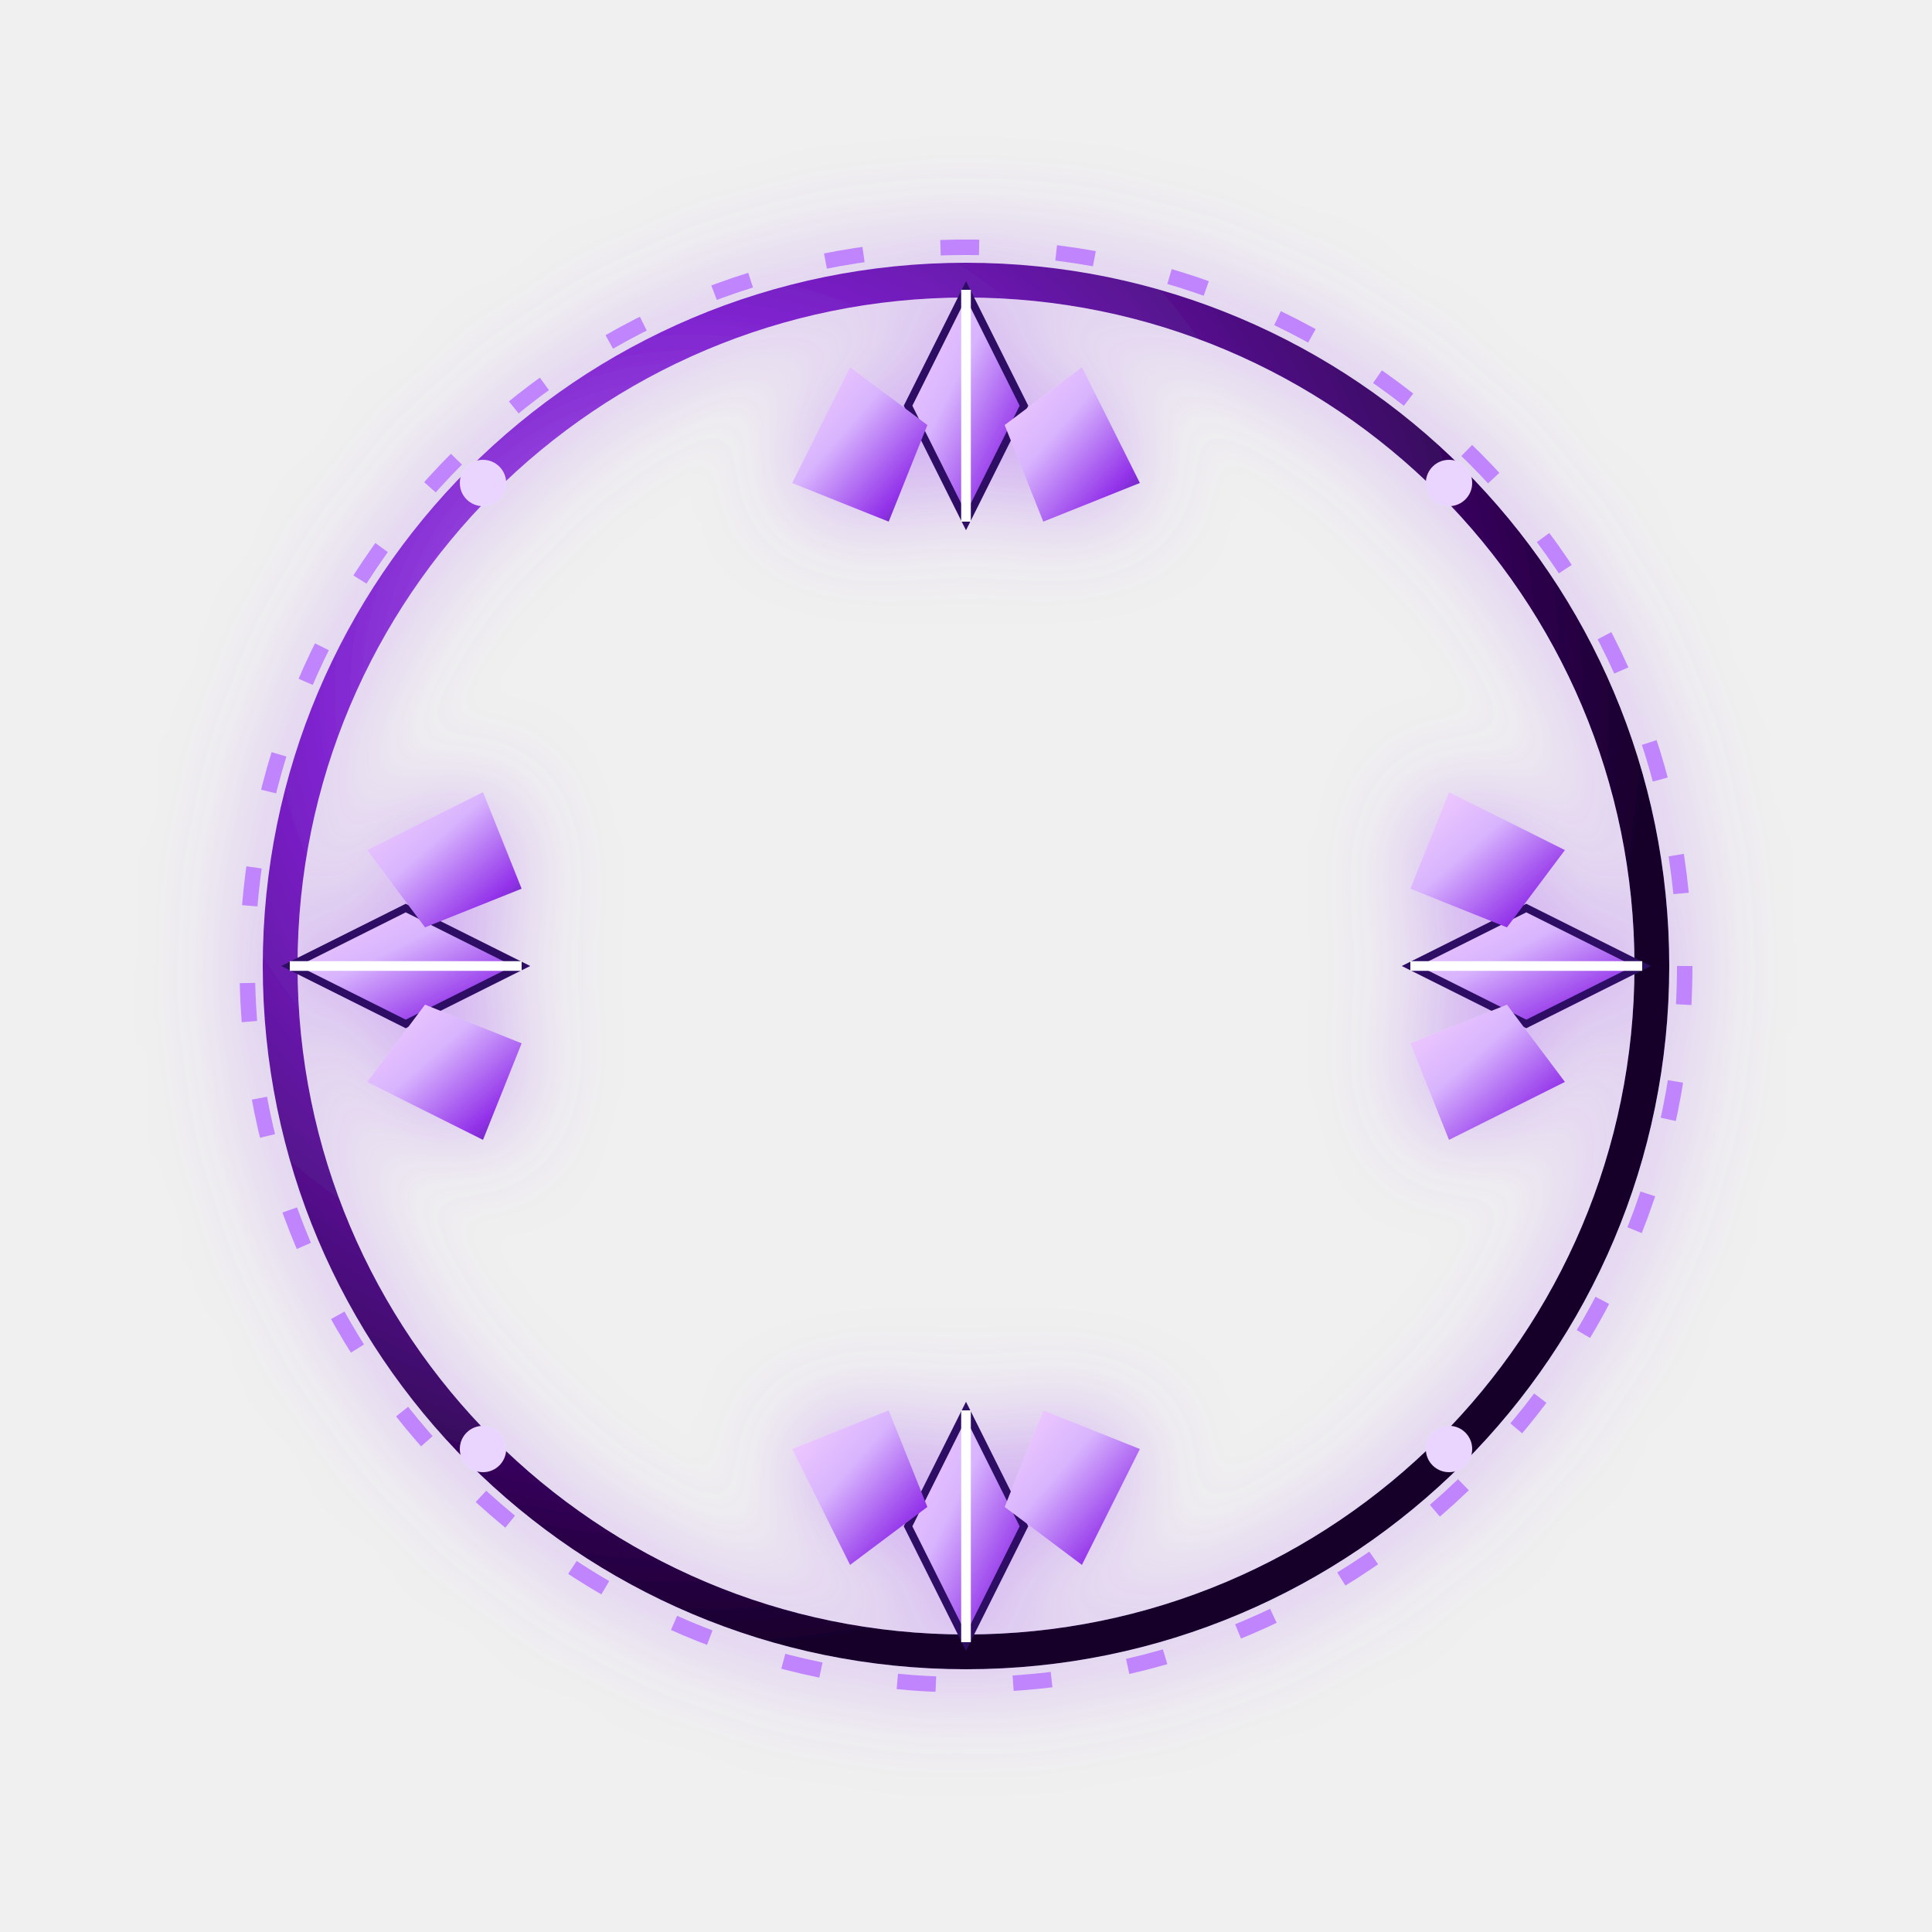
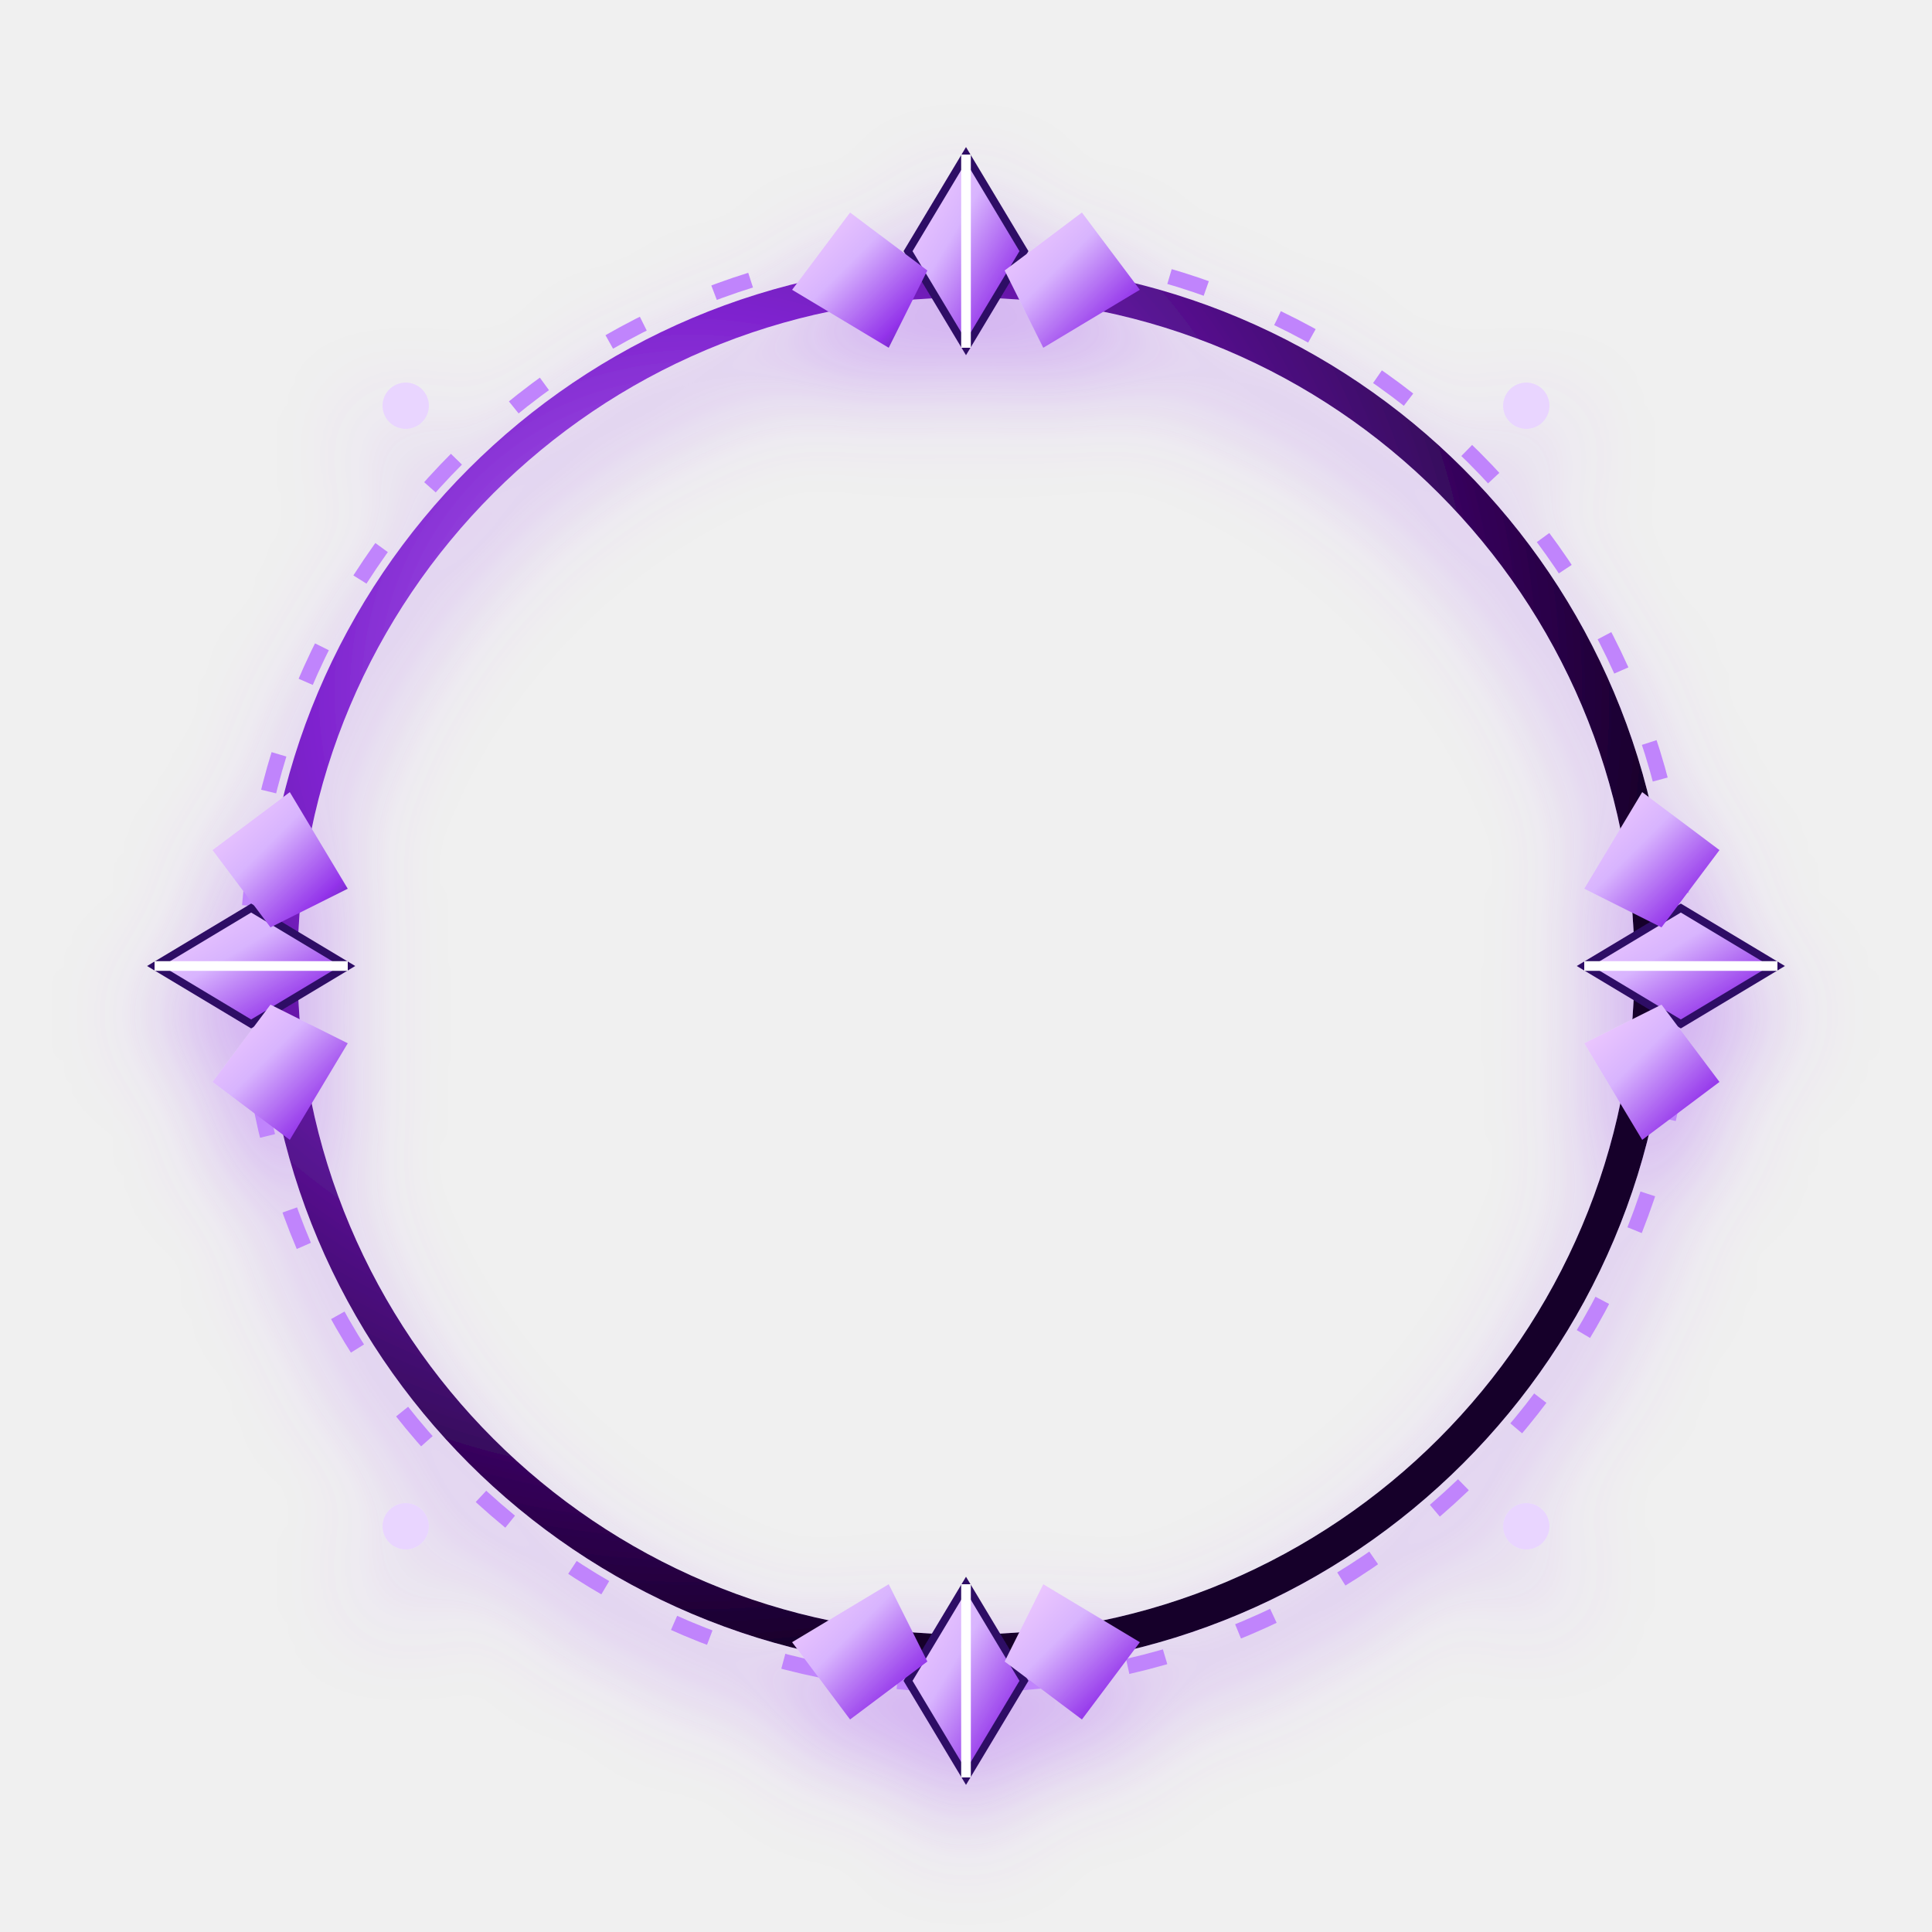
<svg xmlns="http://www.w3.org/2000/svg" viewBox="0 0 100 100" fill="none">
  <defs>
    <radialGradient id="voidRingGrad" cx="30%" cy="30%" r="70%">
      <stop offset="0%" stop-color="#c084fc" />
      <stop offset="40%" stop-color="#7e22ce" />
      <stop offset="80%" stop-color="#3b0764" />
      <stop offset="100%" stop-color="#18022b" />
    </radialGradient>
    <linearGradient id="crystalFacet" x1="0" y1="0" x2="1" y2="1">
      <stop offset="0%" stop-color="#f5d0fe" />
      <stop offset="40%" stop-color="#d8b4fe" />
      <stop offset="80%" stop-color="#9333ea" />
      <stop offset="100%" stop-color="#4c1d95" />
    </linearGradient>
    <filter id="voidCalmShadow" x="-20%" y="-20%" width="140%" height="140%">
      <feDropShadow dx="0" dy="1.5" stdDeviation="1.5" flood-color="#000" flood-opacity="0.85" />
-       <feDropShadow dx="0" dy="0" stdDeviation="2.5" flood-color="#a855f7" flood-opacity="0.5" />
+       <feDropShadow dx="0" dy="2.5" stdDeviation="2.5" flood-color="#a855f7" flood-opacity="0.5" />
    </filter>
  </defs>
  <g filter="url(#voidCalmShadow)">
    <circle cx="50" cy="50" r="35.5" stroke="url(#voidRingGrad)" stroke-width="1.8" />
    <circle cx="50" cy="50" r="37.2" stroke="#c084fc" stroke-width="0.8" stroke-dasharray="2 4" />
    <g>
-       <polygon points="50,15 47,21 50,27 53,21" fill="url(#crystalFacet)" stroke="#2e1065" stroke-width="0.4" />
-       <line x1="50" y1="15" x2="50" y2="27" stroke="#ffffff" stroke-width="0.5" />
-       <polygon points="44,19 41,25 46,27 48,22" fill="url(#crystalFacet)" />
-       <polygon points="56,19 59,25 54,27 52,22" fill="url(#crystalFacet)" />
-       <polygon points="50,15 47,21 50,27 53,21" fill="#ffffff" opacity="0">
+       <polygon points="50,8 47,13 50,18 53,13" fill="url(#crystalFacet)" stroke="#2e1065" stroke-width="0.4" />
+       <line x1="50" y1="8" x2="50" y2="18" stroke="#ffffff" stroke-width="0.5" />
+       <polygon points="44,11 41,15 46,18 48,14" fill="url(#crystalFacet)" />
+       <polygon points="56,11 59,15 54,18 52,14" fill="url(#crystalFacet)" />
+       <polygon points="50,8 47,13 50,18 53,13" fill="#ffffff" opacity="0">
        <animate attributeName="opacity" values="0; 0; 0.85; 0; 0" keyTimes="0; 0.3; 0.34; 0.38; 1" dur="7s" repeatCount="indefinite" />
      </polygon>
    </g>
    <g>
-       <polygon points="85,50 79,47 73,50 79,53" fill="url(#crystalFacet)" stroke="#2e1065" stroke-width="0.4" />
-       <line x1="85" y1="50" x2="73" y2="50" stroke="#ffffff" stroke-width="0.5" />
-       <polygon points="81,44 75,41 73,46 78,48" fill="url(#crystalFacet)" />
-       <polygon points="81,56 75,59 73,54 78,52" fill="url(#crystalFacet)" />
+       <polygon points="92,50 87,47 82,50 87,53" fill="url(#crystalFacet)" stroke="#2e1065" stroke-width="0.4" />
+       <line x1="92" y1="50" x2="82" y2="50" stroke="#ffffff" stroke-width="0.5" />
+       <polygon points="89,44 85,41 82,46 86,48" fill="url(#crystalFacet)" />
+       <polygon points="89,56 85,59 82,54 86,52" fill="url(#crystalFacet)" />
    </g>
    <g>
-       <polygon points="50,85 47,79 50,73 53,79" fill="url(#crystalFacet)" stroke="#2e1065" stroke-width="0.4" />
-       <line x1="50" y1="85" x2="50" y2="73" stroke="#ffffff" stroke-width="0.5" />
-       <polygon points="44,81 41,75 46,73 48,78" fill="url(#crystalFacet)" />
-       <polygon points="56,81 59,75 54,73 52,78" fill="url(#crystalFacet)" />
+       <polygon points="50,92 47,87 50,82 53,87" fill="url(#crystalFacet)" stroke="#2e1065" stroke-width="0.4" />
+       <line x1="50" y1="92" x2="50" y2="82" stroke="#ffffff" stroke-width="0.5" />
+       <polygon points="44,89 41,85 46,82 48,86" fill="url(#crystalFacet)" />
+       <polygon points="56,89 59,85 54,82 52,86" fill="url(#crystalFacet)" />
    </g>
    <g>
-       <polygon points="15,50 21,47 27,50 21,53" fill="url(#crystalFacet)" stroke="#2e1065" stroke-width="0.4" />
-       <line x1="15" y1="50" x2="27" y2="50" stroke="#ffffff" stroke-width="0.5" />
-       <polygon points="19,44 25,41 27,46 22,48" fill="url(#crystalFacet)" />
-       <polygon points="19,56 25,59 27,54 22,52" fill="url(#crystalFacet)" />
+       <polygon points="8,50 13,47 18,50 13,53" fill="url(#crystalFacet)" stroke="#2e1065" stroke-width="0.4" />
+       <line x1="8" y1="50" x2="18" y2="50" stroke="#ffffff" stroke-width="0.5" />
+       <polygon points="11,44 15,41 18,46 14,48" fill="url(#crystalFacet)" />
+       <polygon points="11,56 15,59 18,54 14,52" fill="url(#crystalFacet)" />
    </g>
-     <circle cx="25" cy="25" r="1.2" fill="#e9d5ff" />
-     <circle cx="75" cy="25" r="1.2" fill="#e9d5ff" />
-     <circle cx="75" cy="75" r="1.2" fill="#e9d5ff" />
-     <circle cx="25" cy="75" r="1.2" fill="#e9d5ff" />
+     <circle cx="21" cy="21" r="1.2" fill="#e9d5ff" />
+     <circle cx="79" cy="21" r="1.2" fill="#e9d5ff" />
+     <circle cx="79" cy="79" r="1.2" fill="#e9d5ff" />
+     <circle cx="21" cy="79" r="1.2" fill="#e9d5ff" />
  </g>
</svg>
